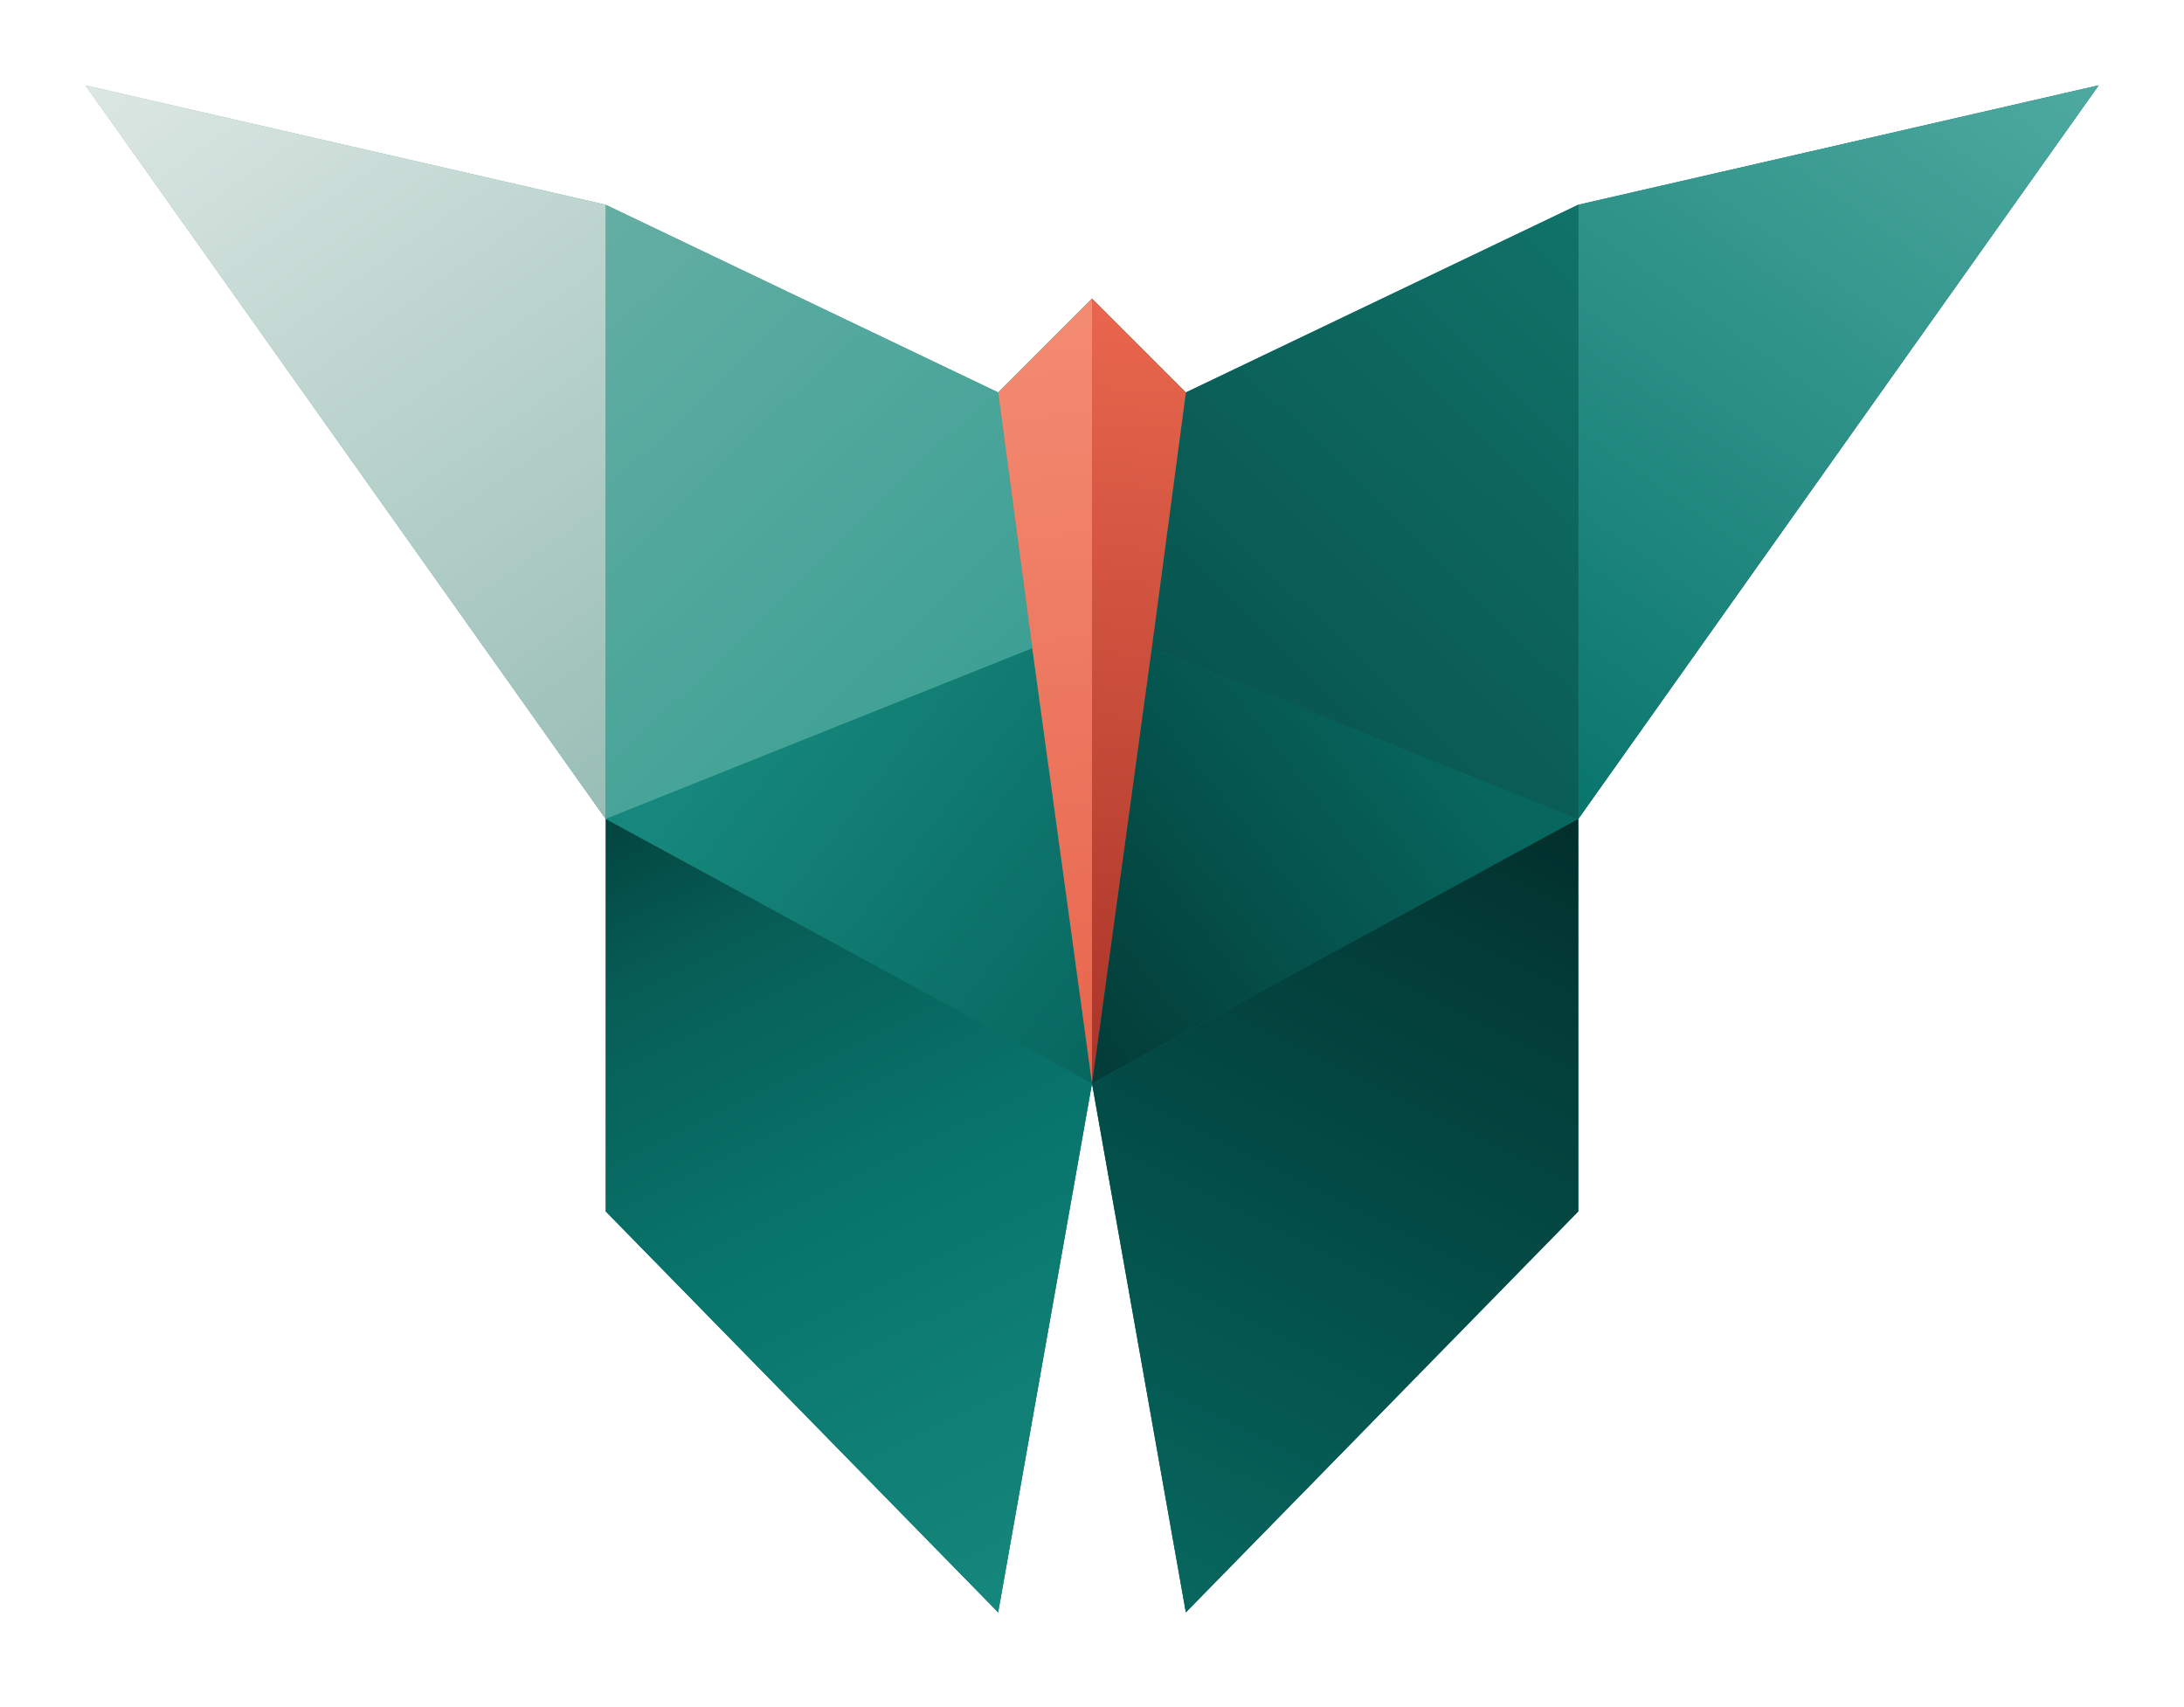
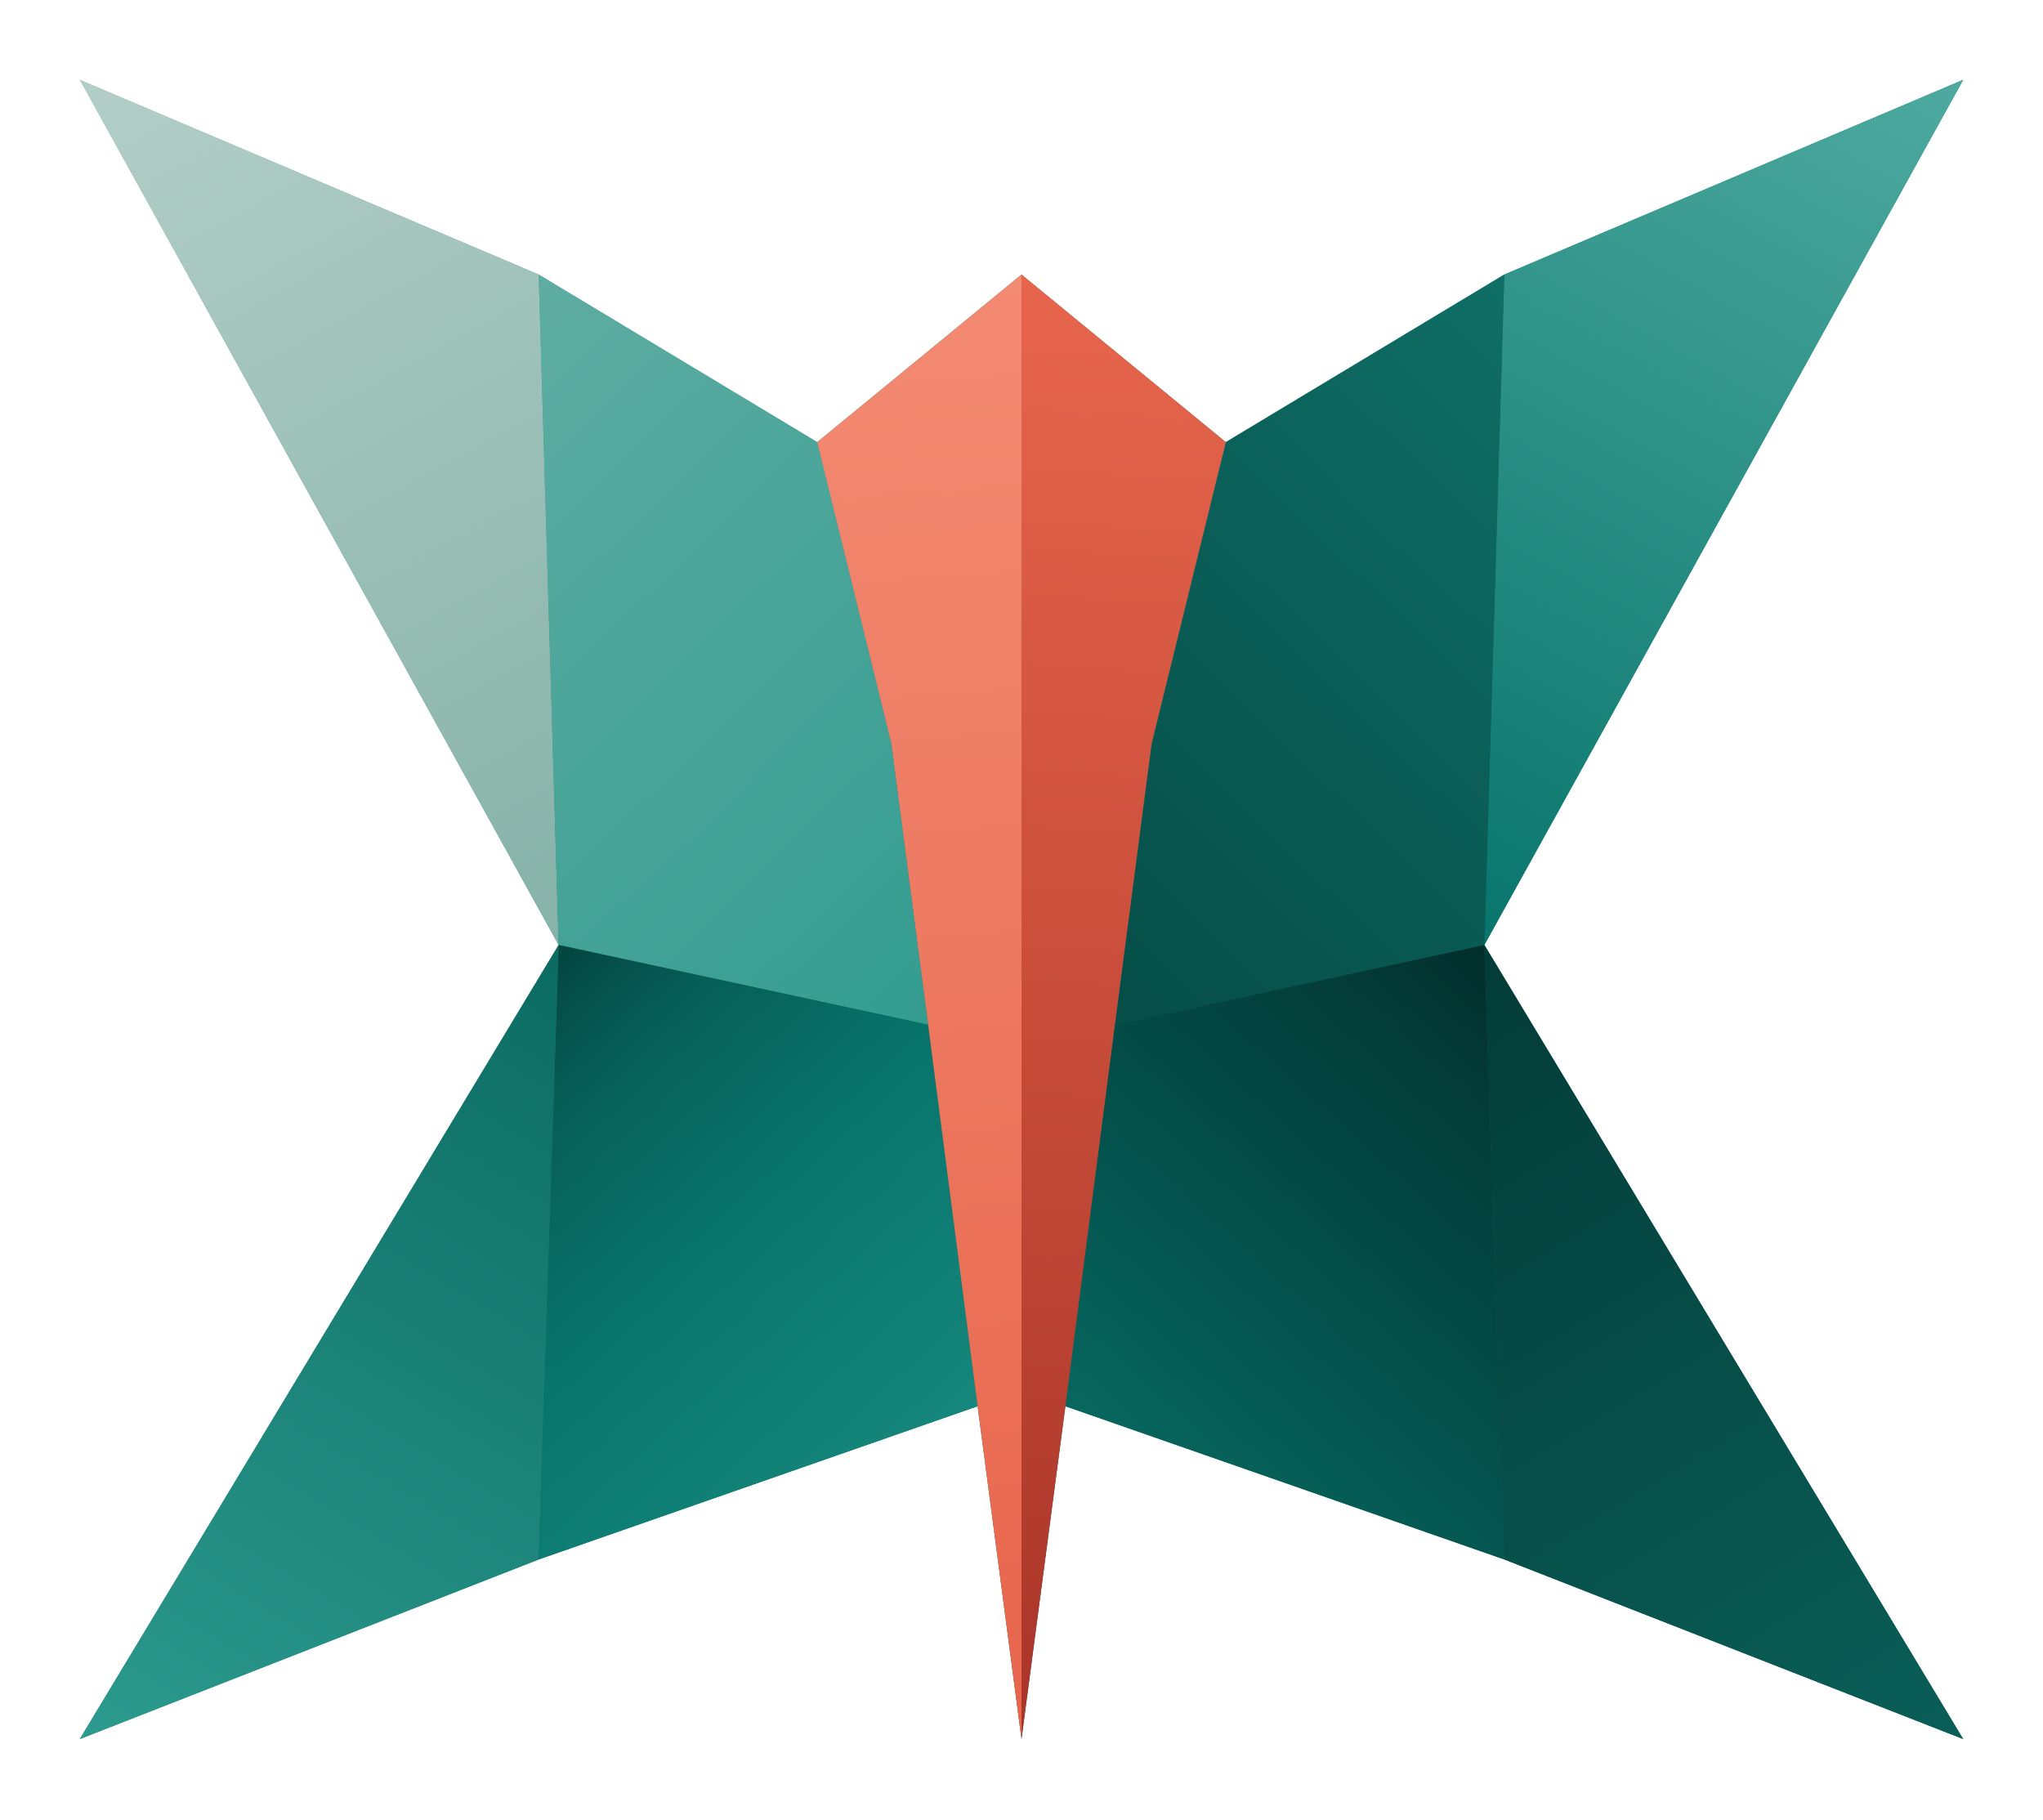
- <svg xmlns="http://www.w3.org/2000/svg" viewBox="0 0 256 200" role="img" aria-labelledby="title description">
+ <svg xmlns="http://www.w3.org/2000/svg" viewBox="0 0 256 228" role="img" aria-labelledby="title description">
  <defs>
    <clipPath id="silhouette">
-       <path d="M10 10 L71 24 L117 46 L128 35 L139 46 L185 24 L246 10 L185 96 L185 142 L139 189 L128 127 L117 189 L71 142 L71 96 Z" />
+       <path d="M10 10 L67.5 34.4 L102.4 55.4 L128 34.4 L153.6 55.4 L188.5 34.4 L246 10 L186 118.4 L246 217.9 L188.5 195.4 L133.5 176.2 L128 217.9 L122.5 176.2 L67.5 195.4 L10 217.9 L70 118.4 Z" />
    </clipPath>
-     <linearGradient id="silhouette-base" x1="18" y1="8" x2="238" y2="190" gradientUnits="userSpaceOnUse">
+     <linearGradient id="silhouette-base" x1="-10.6" y1="7.5" x2="266.6" y2="236.8" gradientUnits="userSpaceOnUse">
      <stop stop-color="#98beb6" />
      <stop offset=".48" stop-color="#08756c" />
      <stop offset="1" stop-color="#03443f" />
    </linearGradient>
-     <linearGradient id="upper-left" x1="14" y1="10" x2="128" y2="127" gradientUnits="userSpaceOnUse">
+     <linearGradient id="upper-left-outer" x1="10.0" y1="10.0" x2="70.0" y2="118.4" gradientUnits="userSpaceOnUse">
+       <stop stop-color="#b2cec7" />
+       <stop offset="1" stop-color="#86b2a8" />
+     </linearGradient>
+     <linearGradient id="upper-left" x1="-15.6" y1="10.0" x2="128.0" y2="157.4" gradientUnits="userSpaceOnUse">
      <stop stop-color="#7fb8af" />
      <stop offset="1" stop-color="#27988b" />
    </linearGradient>
-     <linearGradient id="upper-left-outer" x1="10" y1="10" x2="71" y2="96" gradientUnits="userSpaceOnUse">
-       <stop stop-color="#dce7e3" />
-       <stop offset="1" stop-color="#98beb6" />
+     <linearGradient id="upper-right-outer" x1="246.0" y1="10.0" x2="186.0" y2="118.4" gradientUnits="userSpaceOnUse">
+       <stop stop-color="#4eaaa0" />
+       <stop offset="1" stop-color="#08756c" />
    </linearGradient>
-     <linearGradient id="upper-right" x1="242" y1="10" x2="128" y2="127" gradientUnits="userSpaceOnUse">
+     <linearGradient id="upper-right" x1="271.6" y1="10.0" x2="128.0" y2="157.4" gradientUnits="userSpaceOnUse">
      <stop stop-color="#16877c" />
      <stop offset="1" stop-color="#03443f" />
    </linearGradient>
-     <linearGradient id="upper-right-outer" x1="246" y1="10" x2="185" y2="96" gradientUnits="userSpaceOnUse">
-       <stop stop-color="#4eaaa0" />
-       <stop offset="1" stop-color="#08756c" />
+     <linearGradient id="lower-left-outer" x1="70.0" y1="118.4" x2="10.0" y2="217.9" gradientUnits="userSpaceOnUse">
+       <stop stop-color="#0b6b63" />
+       <stop offset="1" stop-color="#2c9a8e" />
    </linearGradient>
-     <linearGradient id="shoulder-left" x1="82" y1="91" x2="128" y2="127" gradientUnits="userSpaceOnUse">
-       <stop stop-color="#16877c" />
-       <stop offset="1" stop-color="#07675f" />
-     </linearGradient>
-     <linearGradient id="shoulder-right" x1="174" y1="91" x2="128" y2="127" gradientUnits="userSpaceOnUse">
-       <stop stop-color="#07675f" />
-       <stop offset="1" stop-color="#033b37" />
-     </linearGradient>
-     <linearGradient id="center-left" x1="120" y1="38" x2="128" y2="127" gradientUnits="userSpaceOnUse">
-       <stop stop-color="#f38a72" />
-       <stop offset="1" stop-color="#e7654c" />
-     </linearGradient>
-     <linearGradient id="center-right" x1="136" y1="38" x2="128" y2="127" gradientUnits="userSpaceOnUse">
-       <stop stop-color="#e7654c" />
-       <stop offset="1" stop-color="#a93428" />
-     </linearGradient>
-     <linearGradient id="lower-left" x1="71" y1="96" x2="117" y2="189" gradientUnits="userSpaceOnUse">
+     <linearGradient id="lower-left" x1="70.0" y1="118.4" x2="122.5" y2="176.2" gradientUnits="userSpaceOnUse">
      <stop stop-color="#03443f" />
      <stop offset=".18" stop-color="#075d56" />
      <stop offset=".52" stop-color="#08756c" />
      <stop offset="1" stop-color="#16877c" />
    </linearGradient>
-     <linearGradient id="lower-right" x1="185" y1="96" x2="139" y2="189" gradientUnits="userSpaceOnUse">
+     <linearGradient id="lower-right-outer" x1="186.0" y1="118.4" x2="246.0" y2="217.9" gradientUnits="userSpaceOnUse">
+       <stop stop-color="#033b37" />
+       <stop offset="1" stop-color="#0a5f58" />
+     </linearGradient>
+     <linearGradient id="lower-right" x1="186.0" y1="118.4" x2="133.5" y2="176.2" gradientUnits="userSpaceOnUse">
      <stop stop-color="#022e2b" />
      <stop offset=".18" stop-color="#033b37" />
      <stop offset=".52" stop-color="#034c47" />
      <stop offset="1" stop-color="#07675f" />
    </linearGradient>
+     <linearGradient id="center-left" x1="115.4" y1="35.2" x2="128.0" y2="217.9" gradientUnits="userSpaceOnUse">
+       <stop stop-color="#f38a72" />
+       <stop offset="1" stop-color="#e7654c" />
+     </linearGradient>
+     <linearGradient id="center-right" x1="140.6" y1="35.2" x2="128.0" y2="217.9" gradientUnits="userSpaceOnUse">
+       <stop stop-color="#e7654c" />
+       <stop offset="1" stop-color="#a93428" />
+     </linearGradient>
  </defs>
-   <path d="M10 10 L71 24 L117 46 L128 35 L139 46 L185 24 L246 10 L185 96 L185 142 L139 189 L128 127 L117 189 L71 142 L71 96 Z" fill="url(#silhouette-base)" />
+   <path d="M10 10 L67.5 34.4 L102.4 55.4 L128 34.4 L153.6 55.4 L188.5 34.4 L246 10 L186 118.4 L246 217.9 L188.5 195.4 L133.5 176.2 L128 217.9 L122.5 176.2 L67.5 195.4 L10 217.9 L70 118.4 Z" fill="url(#silhouette-base)" />
  <g clip-path="url(#silhouette)">
-     <path d="M10 10 L71 24 L71 96 Z" fill="url(#upper-left-outer)" />
-     <path d="M71 24 L117 46 L121 76 L71 96 Z" fill="url(#upper-left)" />
-     <path d="M246 10 L185 24 L185 96 Z" fill="url(#upper-right-outer)" />
-     <path d="M185 24 L139 46 L135 76 L185 96 Z" fill="url(#upper-right)" />
-     <path d="M71 96 L121 76 L128 127 Z" fill="url(#shoulder-left)" />
-     <path d="M185 96 L135 76 L128 127 Z" fill="url(#shoulder-right)" />
-     <path d="M117 46 L128 31 L128 127 L121 76 Z" fill="url(#center-left)" />
-     <path d="M139 46 L128 31 L128 127 L135 76 Z" fill="url(#center-right)" />
-     <path d="M71 96 L128 127 L117 189 L71 142 Z" fill="url(#lower-left)" />
-     <path d="M185 96 L128 127 L139 189 L185 142 Z" fill="url(#lower-right)" />
+     <path d="M10 10 L67.5 34.4 L70 118.4 Z" fill="url(#upper-left-outer)" />
+     <path d="M67.5 34.4 L102.4 55.4 L111.7 93.2 L116.3 128.4 L70 118.4 Z" fill="url(#upper-left)" />
+     <path d="M246 10 L188.5 34.4 L186 118.4 Z" fill="url(#upper-right-outer)" />
+     <path d="M188.5 34.4 L153.6 55.4 L144.3 93.2 L139.7 128.4 L186 118.4 Z" fill="url(#upper-right)" />
+     <path d="M70 118.4 L67.5 195.4 L10 217.9 Z" fill="url(#lower-left-outer)" />
+     <path d="M70 118.4 L116.3 128.4 L122.5 176.2 L67.5 195.4 Z" fill="url(#lower-left)" />
+     <path d="M186 118.4 L188.5 195.4 L246 217.9 Z" fill="url(#lower-right-outer)" />
+     <path d="M186 118.4 L139.7 128.4 L133.5 176.2 L188.5 195.4 Z" fill="url(#lower-right)" />
+     <path d="M128 34.4 L102.4 55.4 L111.7 93.2 L116.3 128.4 L122.5 176.2 L128 217.9 Z" fill="url(#center-left)" />
+     <path d="M128 34.4 L153.6 55.4 L144.3 93.2 L139.7 128.4 L133.5 176.2 L128 217.9 Z" fill="url(#center-right)" />
  </g>
</svg>
